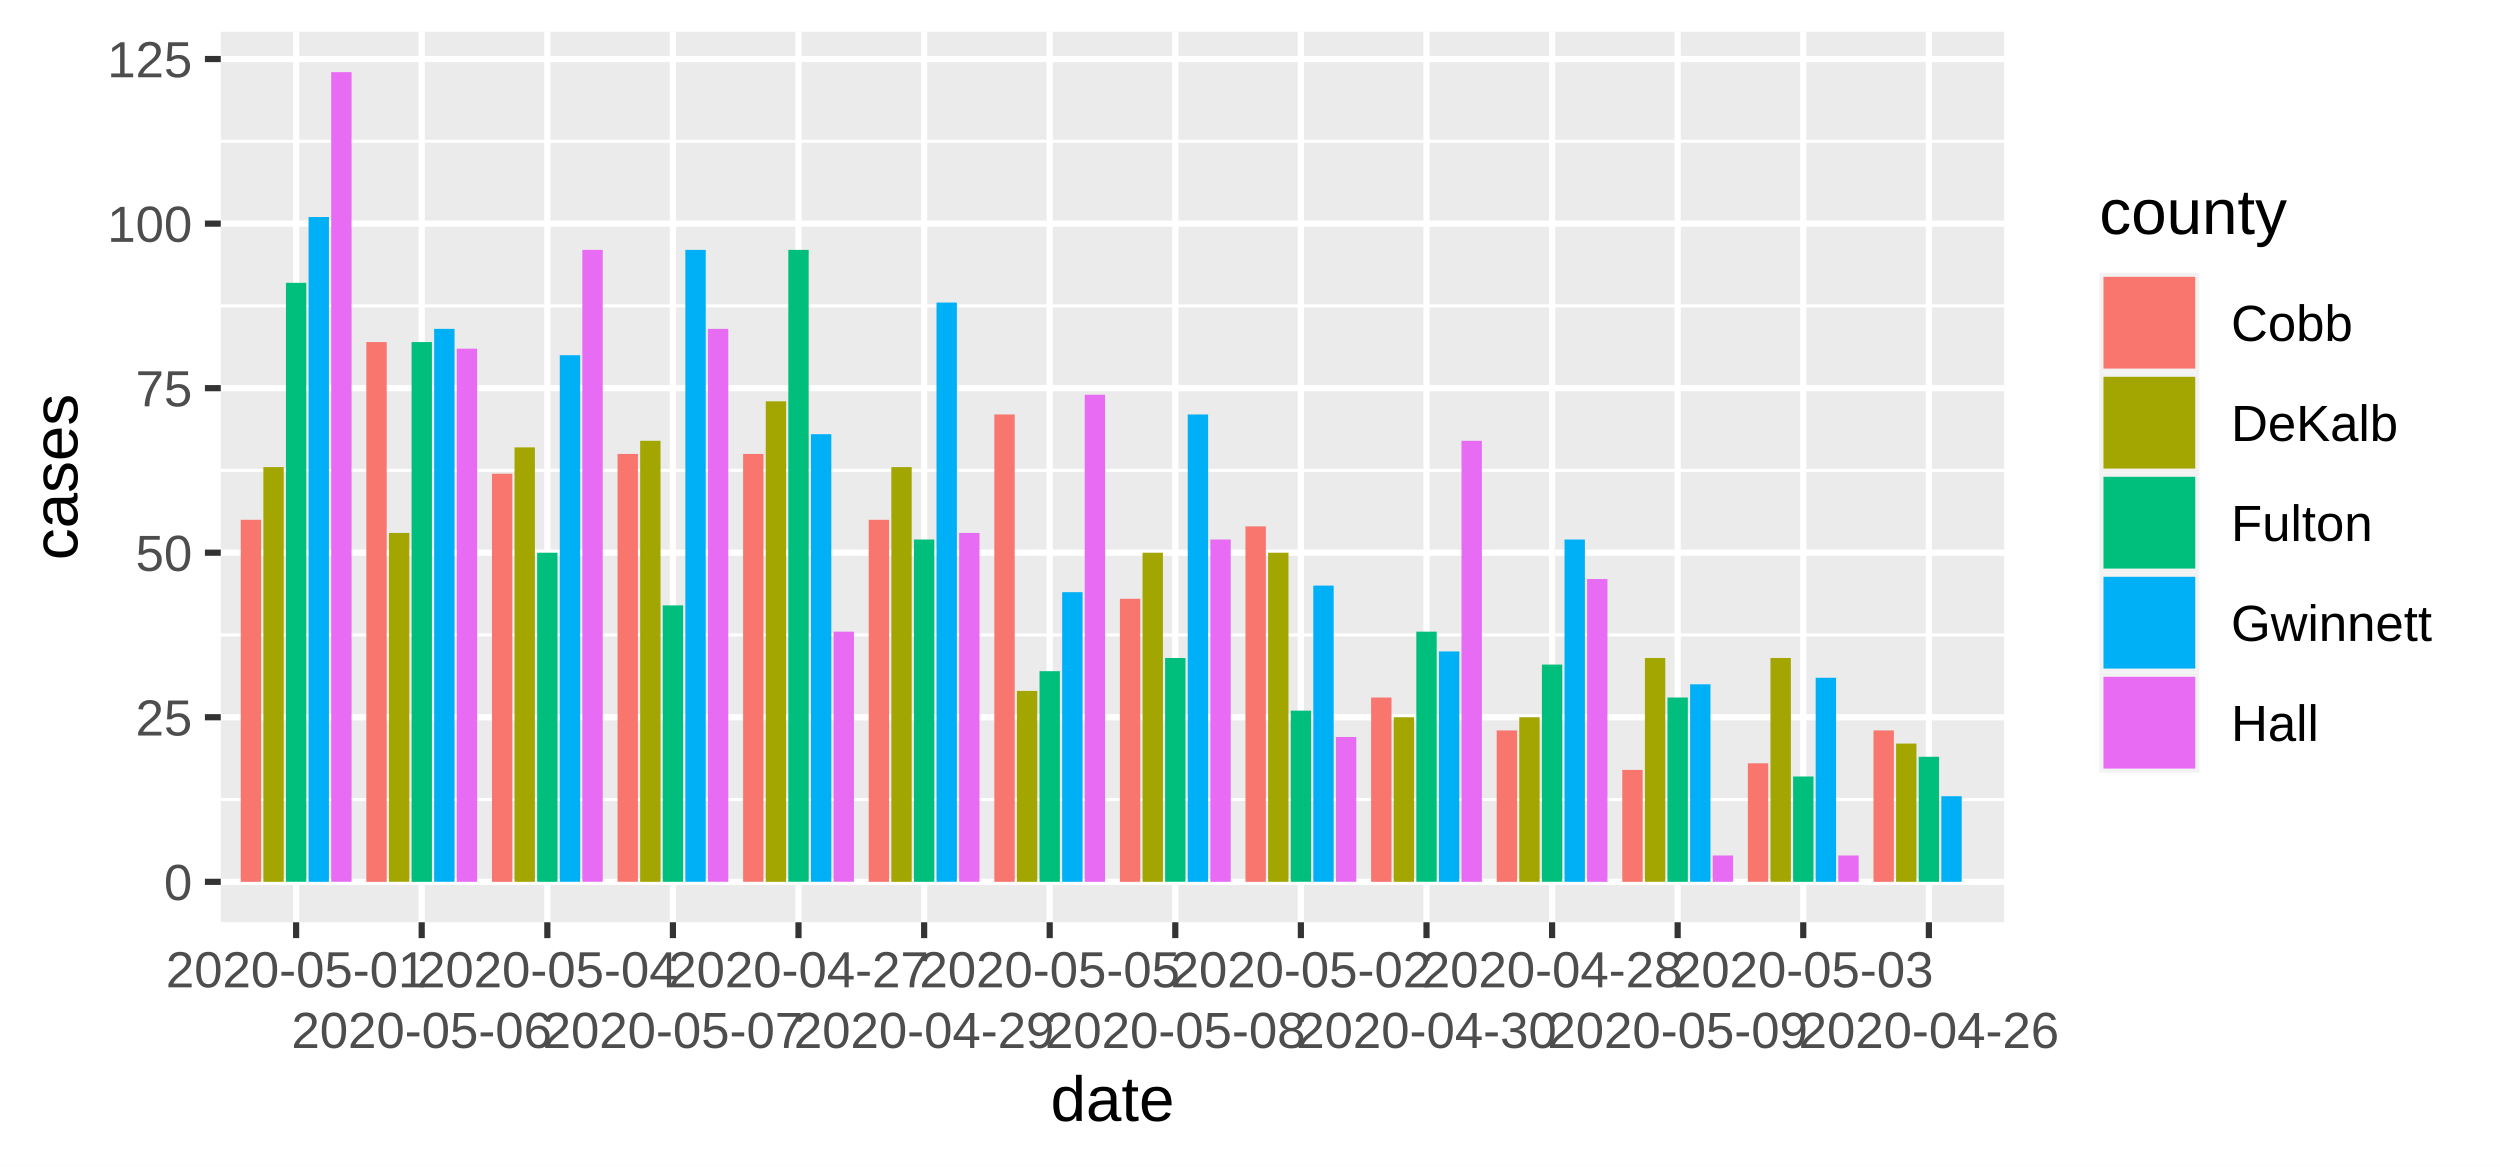
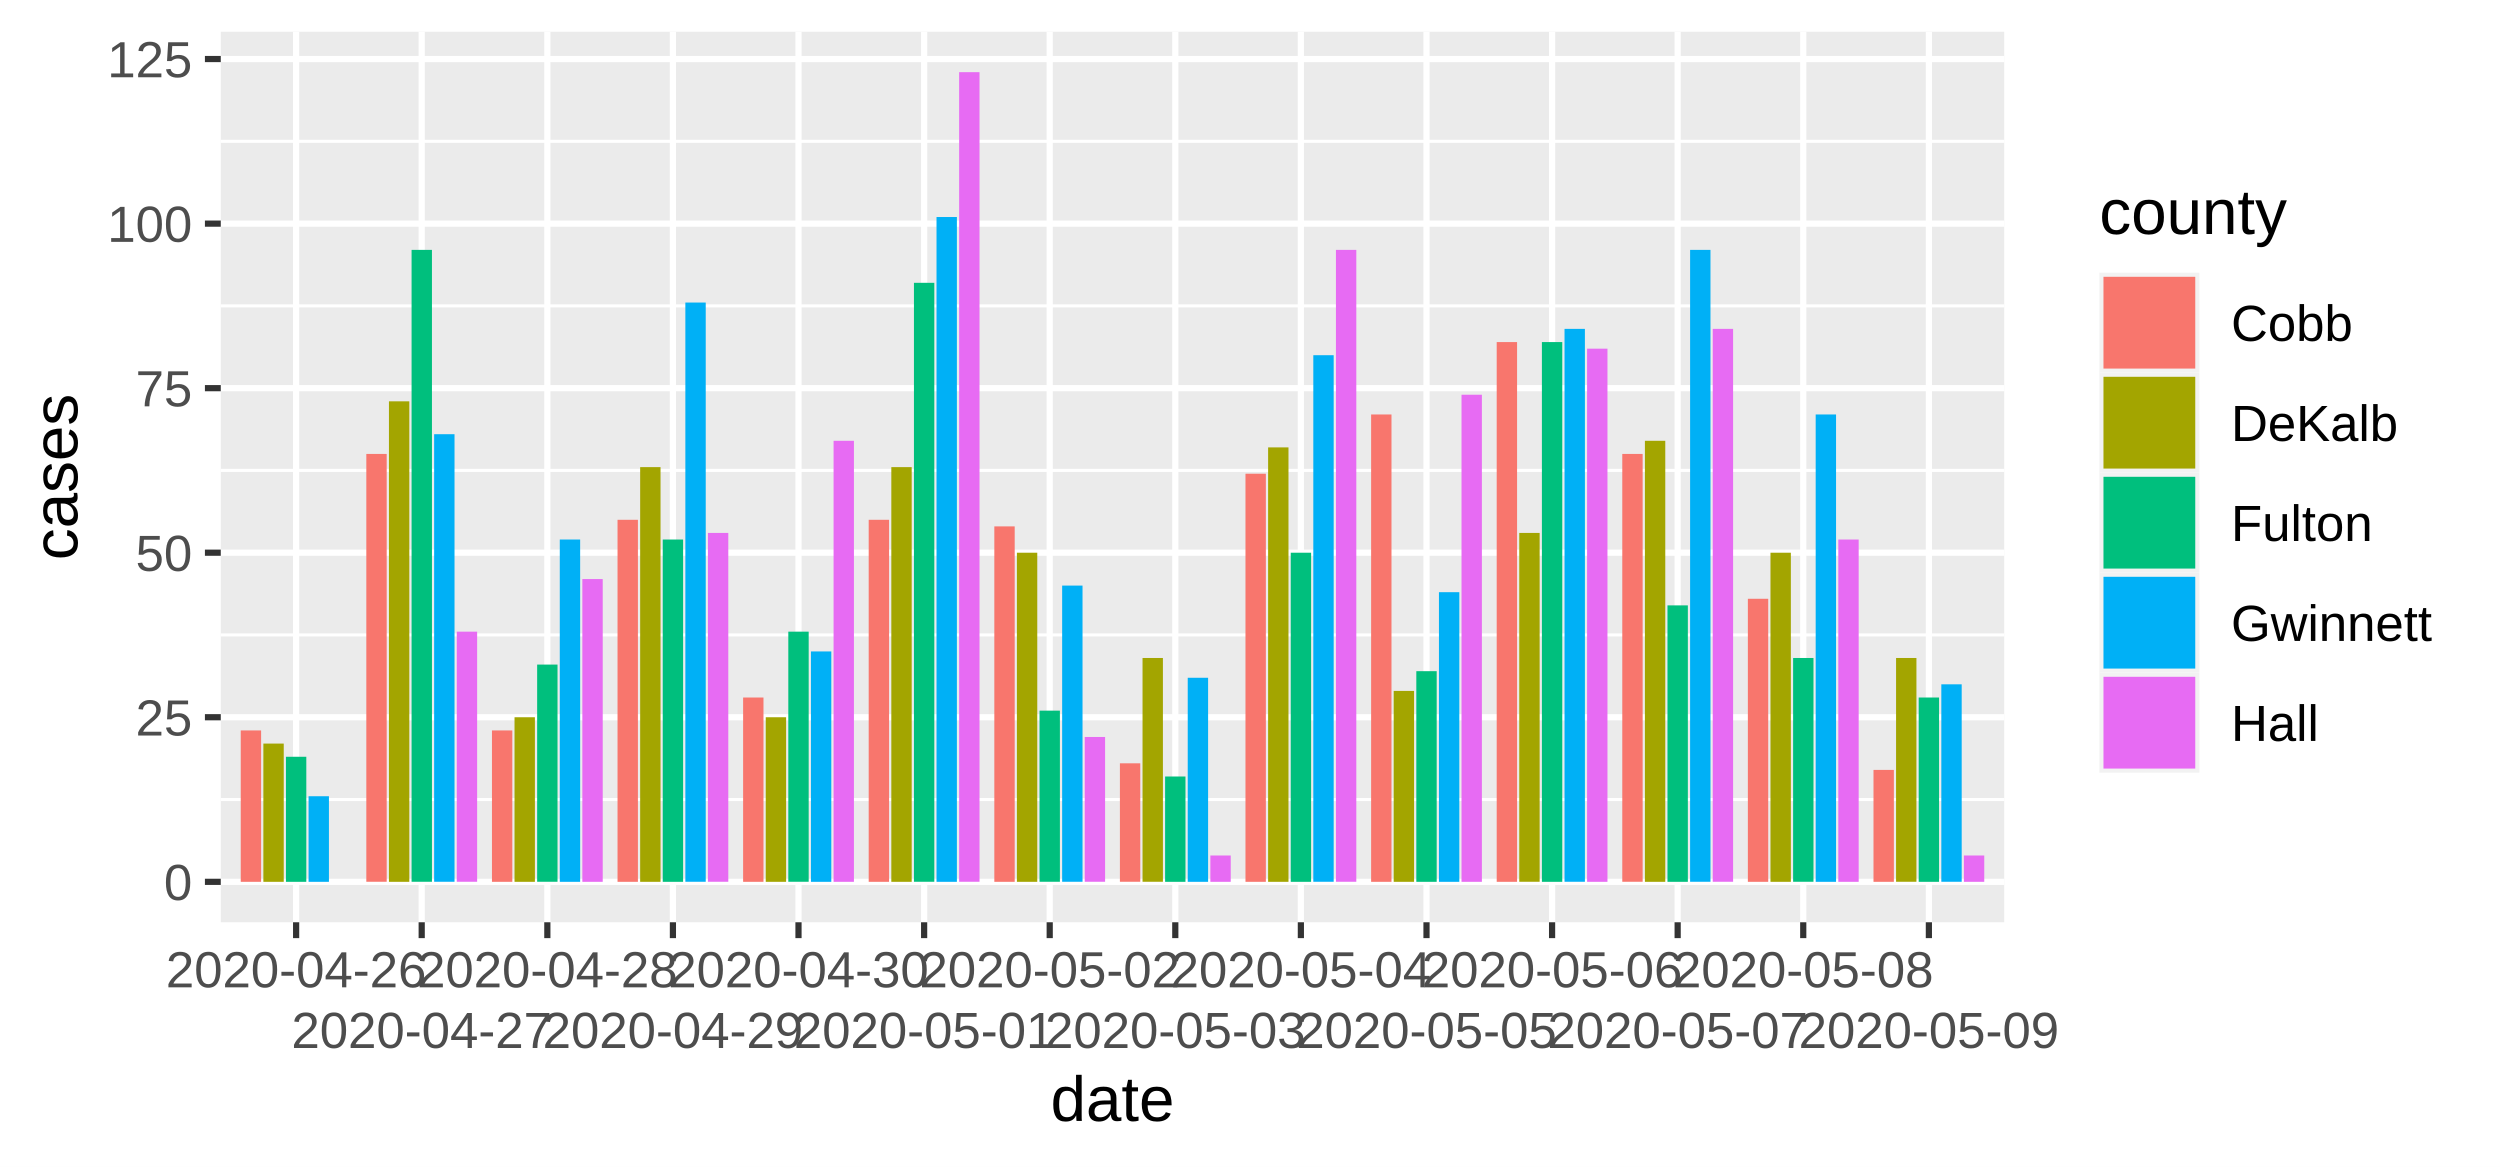
<svg xmlns="http://www.w3.org/2000/svg" class="svglite" width="432.00pt" height="201.60pt" viewBox="0 0 432.00 201.60">
  <defs>
    <style type="text/css">
    .svglite line, .svglite polyline, .svglite polygon, .svglite path, .svglite rect, .svglite circle {
      fill: none;
      stroke: #000000;
      stroke-linecap: round;
      stroke-linejoin: round;
      stroke-miterlimit: 10.00;
    }
    .svglite text {
      white-space: pre;
    }
  </style>
  </defs>
  <rect width="100%" height="100%" style="stroke: none; fill: #FFFFFF;" />
  <defs>
    <clipPath id="cpMC4wMHw0MzIuMDB8MC4wMHwyMDEuNjA=">
      <rect x="0.00" y="0.00" width="432.00" height="201.60" />
    </clipPath>
  </defs>
  <g clip-path="url(#cpMC4wMHw0MzIuMDB8MC4wMHwyMDEuNjA=)">
    <rect x="0.00" y="0.00" width="432.00" height="201.60" style="stroke-width: 1.07; stroke: #FFFFFF; fill: #FFFFFF;" />
  </g>
  <defs>
    <clipPath id="cpMzguMTV8MzQ2LjMzfDUuNDh8MTU5LjM3">
      <rect x="38.15" y="5.48" width="308.18" height="153.89" />
    </clipPath>
  </defs>
  <g clip-path="url(#cpMzguMTV8MzQ2LjMzfDUuNDh8MTU5LjM3)">
    <rect x="38.15" y="5.48" width="308.18" height="153.89" style="stroke-width: 1.07; stroke: none; fill: #EBEBEB;" />
    <polyline points="38.15,138.16 346.33,138.16 " style="stroke-width: 0.53; stroke: #FFFFFF; stroke-linecap: butt;" />
    <polyline points="38.15,109.72 346.33,109.72 " style="stroke-width: 0.53; stroke: #FFFFFF; stroke-linecap: butt;" />
    <polyline points="38.15,81.29 346.33,81.29 " style="stroke-width: 0.53; stroke: #FFFFFF; stroke-linecap: butt;" />
    <polyline points="38.15,52.85 346.33,52.85 " style="stroke-width: 0.53; stroke: #FFFFFF; stroke-linecap: butt;" />
    <polyline points="38.15,24.42 346.33,24.42 " style="stroke-width: 0.53; stroke: #FFFFFF; stroke-linecap: butt;" />
    <polyline points="38.15,152.38 346.33,152.38 " style="stroke-width: 1.07; stroke: #FFFFFF; stroke-linecap: butt;" />
    <polyline points="38.15,123.94 346.33,123.94 " style="stroke-width: 1.07; stroke: #FFFFFF; stroke-linecap: butt;" />
    <polyline points="38.15,95.51 346.33,95.51 " style="stroke-width: 1.07; stroke: #FFFFFF; stroke-linecap: butt;" />
    <polyline points="38.15,67.07 346.33,67.07 " style="stroke-width: 1.07; stroke: #FFFFFF; stroke-linecap: butt;" />
    <polyline points="38.15,38.64 346.33,38.64 " style="stroke-width: 1.07; stroke: #FFFFFF; stroke-linecap: butt;" />
    <polyline points="38.15,10.20 346.33,10.20 " style="stroke-width: 1.07; stroke: #FFFFFF; stroke-linecap: butt;" />
    <polyline points="51.17,159.37 51.17,5.48 " style="stroke-width: 1.07; stroke: #FFFFFF; stroke-linecap: butt;" />
    <polyline points="72.87,159.37 72.87,5.48 " style="stroke-width: 1.07; stroke: #FFFFFF; stroke-linecap: butt;" />
    <polyline points="94.58,159.37 94.58,5.48 " style="stroke-width: 1.07; stroke: #FFFFFF; stroke-linecap: butt;" />
    <polyline points="116.28,159.37 116.28,5.48 " style="stroke-width: 1.07; stroke: #FFFFFF; stroke-linecap: butt;" />
    <polyline points="137.98,159.37 137.98,5.48 " style="stroke-width: 1.07; stroke: #FFFFFF; stroke-linecap: butt;" />
    <polyline points="159.69,159.37 159.69,5.48 " style="stroke-width: 1.07; stroke: #FFFFFF; stroke-linecap: butt;" />
    <polyline points="181.39,159.37 181.39,5.48 " style="stroke-width: 1.07; stroke: #FFFFFF; stroke-linecap: butt;" />
    <polyline points="203.09,159.37 203.09,5.48 " style="stroke-width: 1.07; stroke: #FFFFFF; stroke-linecap: butt;" />
    <polyline points="224.79,159.37 224.79,5.48 " style="stroke-width: 1.07; stroke: #FFFFFF; stroke-linecap: butt;" />
    <polyline points="246.50,159.37 246.50,5.48 " style="stroke-width: 1.07; stroke: #FFFFFF; stroke-linecap: butt;" />
    <polyline points="268.20,159.37 268.20,5.48 " style="stroke-width: 1.07; stroke: #FFFFFF; stroke-linecap: butt;" />
    <polyline points="289.90,159.37 289.90,5.48 " style="stroke-width: 1.07; stroke: #FFFFFF; stroke-linecap: butt;" />
    <polyline points="311.60,159.37 311.60,5.48 " style="stroke-width: 1.07; stroke: #FFFFFF; stroke-linecap: butt;" />
    <polyline points="333.31,159.37 333.31,5.48 " style="stroke-width: 1.07; stroke: #FFFFFF; stroke-linecap: butt;" />
-     <rect x="41.60" y="89.82" width="3.52" height="62.56" style="stroke-width: 1.07; stroke: none; stroke-linecap: square; stroke-linejoin: miter; fill: #F8766D;" />
-     <rect x="45.51" y="80.72" width="3.52" height="71.66" style="stroke-width: 1.07; stroke: none; stroke-linecap: square; stroke-linejoin: miter; fill: #A3A500;" />
-     <rect x="49.41" y="48.87" width="3.52" height="103.50" style="stroke-width: 1.07; stroke: none; stroke-linecap: square; stroke-linejoin: miter; fill: #00BF7D;" />
-     <rect x="53.32" y="37.50" width="3.52" height="114.88" style="stroke-width: 1.07; stroke: none; stroke-linecap: square; stroke-linejoin: miter; fill: #00B0F6;" />
-     <rect x="57.23" y="12.47" width="3.52" height="139.90" style="stroke-width: 1.07; stroke: none; stroke-linecap: square; stroke-linejoin: miter; fill: #E76BF3;" />
-     <rect x="63.30" y="59.11" width="3.52" height="93.27" style="stroke-width: 1.07; stroke: none; stroke-linecap: square; stroke-linejoin: miter; fill: #F8766D;" />
-     <rect x="67.21" y="92.09" width="3.52" height="60.28" style="stroke-width: 1.07; stroke: none; stroke-linecap: square; stroke-linejoin: miter; fill: #A3A500;" />
-     <rect x="71.12" y="59.11" width="3.52" height="93.27" style="stroke-width: 1.07; stroke: none; stroke-linecap: square; stroke-linejoin: miter; fill: #00BF7D;" />
-     <rect x="75.02" y="56.83" width="3.52" height="95.54" style="stroke-width: 1.07; stroke: none; stroke-linecap: square; stroke-linejoin: miter; fill: #00B0F6;" />
-     <rect x="78.93" y="60.25" width="3.52" height="92.13" style="stroke-width: 1.07; stroke: none; stroke-linecap: square; stroke-linejoin: miter; fill: #E76BF3;" />
-     <rect x="85.01" y="81.86" width="3.52" height="70.52" style="stroke-width: 1.07; stroke: none; stroke-linecap: square; stroke-linejoin: miter; fill: #F8766D;" />
-     <rect x="88.91" y="77.31" width="3.52" height="75.07" style="stroke-width: 1.07; stroke: none; stroke-linecap: square; stroke-linejoin: miter; fill: #A3A500;" />
-     <rect x="92.82" y="95.51" width="3.52" height="56.87" style="stroke-width: 1.07; stroke: none; stroke-linecap: square; stroke-linejoin: miter; fill: #00BF7D;" />
-     <rect x="96.73" y="61.38" width="3.52" height="90.99" style="stroke-width: 1.07; stroke: none; stroke-linecap: square; stroke-linejoin: miter; fill: #00B0F6;" />
-     <rect x="100.63" y="43.18" width="3.52" height="109.19" style="stroke-width: 1.07; stroke: none; stroke-linecap: square; stroke-linejoin: miter; fill: #E76BF3;" />
-     <rect x="106.71" y="78.44" width="3.52" height="73.93" style="stroke-width: 1.07; stroke: none; stroke-linecap: square; stroke-linejoin: miter; fill: #F8766D;" />
-     <rect x="110.62" y="76.17" width="3.52" height="76.21" style="stroke-width: 1.07; stroke: none; stroke-linecap: square; stroke-linejoin: miter; fill: #A3A500;" />
-     <rect x="114.52" y="104.61" width="3.52" height="47.77" style="stroke-width: 1.07; stroke: none; stroke-linecap: square; stroke-linejoin: miter; fill: #00BF7D;" />
-     <rect x="118.43" y="43.18" width="3.52" height="109.19" style="stroke-width: 1.07; stroke: none; stroke-linecap: square; stroke-linejoin: miter; fill: #00B0F6;" />
-     <rect x="122.33" y="56.83" width="3.52" height="95.54" style="stroke-width: 1.07; stroke: none; stroke-linecap: square; stroke-linejoin: miter; fill: #E76BF3;" />
-     <rect x="128.41" y="78.44" width="3.52" height="73.93" style="stroke-width: 1.07; stroke: none; stroke-linecap: square; stroke-linejoin: miter; fill: #F8766D;" />
-     <rect x="132.32" y="69.35" width="3.52" height="83.03" style="stroke-width: 1.07; stroke: none; stroke-linecap: square; stroke-linejoin: miter; fill: #A3A500;" />
-     <rect x="136.22" y="43.18" width="3.52" height="109.19" style="stroke-width: 1.07; stroke: none; stroke-linecap: square; stroke-linejoin: miter; fill: #00BF7D;" />
-     <rect x="140.13" y="75.03" width="3.52" height="77.34" style="stroke-width: 1.07; stroke: none; stroke-linecap: square; stroke-linejoin: miter; fill: #00B0F6;" />
-     <rect x="144.04" y="109.15" width="3.52" height="43.22" style="stroke-width: 1.07; stroke: none; stroke-linecap: square; stroke-linejoin: miter; fill: #E76BF3;" />
+     <rect x="41.60" y="126.22" width="3.52" height="26.16" style="stroke-width: 1.07; stroke: none; stroke-linecap: square; stroke-linejoin: miter; fill: #F8766D;" />
+     <rect x="45.51" y="128.49" width="3.52" height="23.89" style="stroke-width: 1.07; stroke: none; stroke-linecap: square; stroke-linejoin: miter; fill: #A3A500;" />
+     <rect x="49.41" y="130.77" width="3.52" height="21.61" style="stroke-width: 1.07; stroke: none; stroke-linecap: square; stroke-linejoin: miter; fill: #00BF7D;" />
+     <rect x="53.32" y="137.59" width="3.52" height="14.79" style="stroke-width: 1.07; stroke: none; stroke-linecap: square; stroke-linejoin: miter; fill: #00B0F6;" />
+     <rect x="57.23" y="152.38" width="3.52" height="0.00" style="stroke-width: 1.07; stroke: none; stroke-linecap: square; stroke-linejoin: miter; fill: #E76BF3;" />
+     <rect x="63.30" y="78.44" width="3.52" height="73.93" style="stroke-width: 1.07; stroke: none; stroke-linecap: square; stroke-linejoin: miter; fill: #F8766D;" />
+     <rect x="67.21" y="69.35" width="3.52" height="83.03" style="stroke-width: 1.07; stroke: none; stroke-linecap: square; stroke-linejoin: miter; fill: #A3A500;" />
+     <rect x="71.12" y="43.18" width="3.52" height="109.19" style="stroke-width: 1.07; stroke: none; stroke-linecap: square; stroke-linejoin: miter; fill: #00BF7D;" />
+     <rect x="75.02" y="75.03" width="3.52" height="77.34" style="stroke-width: 1.07; stroke: none; stroke-linecap: square; stroke-linejoin: miter; fill: #00B0F6;" />
+     <rect x="78.93" y="109.15" width="3.52" height="43.22" style="stroke-width: 1.07; stroke: none; stroke-linecap: square; stroke-linejoin: miter; fill: #E76BF3;" />
+     <rect x="85.01" y="126.22" width="3.52" height="26.16" style="stroke-width: 1.07; stroke: none; stroke-linecap: square; stroke-linejoin: miter; fill: #F8766D;" />
+     <rect x="88.91" y="123.94" width="3.52" height="28.44" style="stroke-width: 1.07; stroke: none; stroke-linecap: square; stroke-linejoin: miter; fill: #A3A500;" />
+     <rect x="92.82" y="114.84" width="3.52" height="37.53" style="stroke-width: 1.07; stroke: none; stroke-linecap: square; stroke-linejoin: miter; fill: #00BF7D;" />
+     <rect x="96.73" y="93.23" width="3.52" height="59.15" style="stroke-width: 1.07; stroke: none; stroke-linecap: square; stroke-linejoin: miter; fill: #00B0F6;" />
+     <rect x="100.63" y="100.06" width="3.52" height="52.32" style="stroke-width: 1.07; stroke: none; stroke-linecap: square; stroke-linejoin: miter; fill: #E76BF3;" />
+     <rect x="106.71" y="89.82" width="3.52" height="62.56" style="stroke-width: 1.07; stroke: none; stroke-linecap: square; stroke-linejoin: miter; fill: #F8766D;" />
+     <rect x="110.62" y="80.72" width="3.52" height="71.66" style="stroke-width: 1.07; stroke: none; stroke-linecap: square; stroke-linejoin: miter; fill: #A3A500;" />
+     <rect x="114.52" y="93.23" width="3.52" height="59.15" style="stroke-width: 1.07; stroke: none; stroke-linecap: square; stroke-linejoin: miter; fill: #00BF7D;" />
+     <rect x="118.43" y="52.28" width="3.52" height="100.09" style="stroke-width: 1.07; stroke: none; stroke-linecap: square; stroke-linejoin: miter; fill: #00B0F6;" />
+     <rect x="122.33" y="92.09" width="3.52" height="60.28" style="stroke-width: 1.07; stroke: none; stroke-linecap: square; stroke-linejoin: miter; fill: #E76BF3;" />
+     <rect x="128.41" y="120.53" width="3.52" height="31.85" style="stroke-width: 1.07; stroke: none; stroke-linecap: square; stroke-linejoin: miter; fill: #F8766D;" />
+     <rect x="132.32" y="123.94" width="3.52" height="28.44" style="stroke-width: 1.07; stroke: none; stroke-linecap: square; stroke-linejoin: miter; fill: #A3A500;" />
+     <rect x="136.22" y="109.15" width="3.52" height="43.22" style="stroke-width: 1.07; stroke: none; stroke-linecap: square; stroke-linejoin: miter; fill: #00BF7D;" />
+     <rect x="140.13" y="112.57" width="3.52" height="39.81" style="stroke-width: 1.07; stroke: none; stroke-linecap: square; stroke-linejoin: miter; fill: #00B0F6;" />
+     <rect x="144.04" y="76.17" width="3.52" height="76.21" style="stroke-width: 1.07; stroke: none; stroke-linecap: square; stroke-linejoin: miter; fill: #E76BF3;" />
    <rect x="150.11" y="89.82" width="3.52" height="62.56" style="stroke-width: 1.07; stroke: none; stroke-linecap: square; stroke-linejoin: miter; fill: #F8766D;" />
    <rect x="154.02" y="80.72" width="3.52" height="71.66" style="stroke-width: 1.07; stroke: none; stroke-linecap: square; stroke-linejoin: miter; fill: #A3A500;" />
-     <rect x="157.93" y="93.23" width="3.52" height="59.15" style="stroke-width: 1.07; stroke: none; stroke-linecap: square; stroke-linejoin: miter; fill: #00BF7D;" />
-     <rect x="161.83" y="52.28" width="3.52" height="100.09" style="stroke-width: 1.07; stroke: none; stroke-linecap: square; stroke-linejoin: miter; fill: #00B0F6;" />
-     <rect x="165.74" y="92.09" width="3.52" height="60.28" style="stroke-width: 1.07; stroke: none; stroke-linecap: square; stroke-linejoin: miter; fill: #E76BF3;" />
-     <rect x="171.82" y="71.62" width="3.52" height="80.76" style="stroke-width: 1.07; stroke: none; stroke-linecap: square; stroke-linejoin: miter; fill: #F8766D;" />
-     <rect x="175.72" y="119.39" width="3.52" height="32.99" style="stroke-width: 1.07; stroke: none; stroke-linecap: square; stroke-linejoin: miter; fill: #A3A500;" />
-     <rect x="179.63" y="115.98" width="3.52" height="36.40" style="stroke-width: 1.07; stroke: none; stroke-linecap: square; stroke-linejoin: miter; fill: #00BF7D;" />
-     <rect x="183.54" y="102.33" width="3.52" height="50.05" style="stroke-width: 1.07; stroke: none; stroke-linecap: square; stroke-linejoin: miter; fill: #00B0F6;" />
-     <rect x="187.44" y="68.21" width="3.52" height="84.17" style="stroke-width: 1.07; stroke: none; stroke-linecap: square; stroke-linejoin: miter; fill: #E76BF3;" />
-     <rect x="193.52" y="103.47" width="3.52" height="48.91" style="stroke-width: 1.07; stroke: none; stroke-linecap: square; stroke-linejoin: miter; fill: #F8766D;" />
-     <rect x="197.43" y="95.51" width="3.52" height="56.87" style="stroke-width: 1.07; stroke: none; stroke-linecap: square; stroke-linejoin: miter; fill: #A3A500;" />
-     <rect x="201.33" y="113.70" width="3.52" height="38.67" style="stroke-width: 1.07; stroke: none; stroke-linecap: square; stroke-linejoin: miter; fill: #00BF7D;" />
-     <rect x="205.24" y="71.62" width="3.52" height="80.76" style="stroke-width: 1.07; stroke: none; stroke-linecap: square; stroke-linejoin: miter; fill: #00B0F6;" />
-     <rect x="209.15" y="93.23" width="3.52" height="59.15" style="stroke-width: 1.07; stroke: none; stroke-linecap: square; stroke-linejoin: miter; fill: #E76BF3;" />
-     <rect x="215.22" y="90.96" width="3.52" height="61.42" style="stroke-width: 1.07; stroke: none; stroke-linecap: square; stroke-linejoin: miter; fill: #F8766D;" />
-     <rect x="219.13" y="95.51" width="3.52" height="56.87" style="stroke-width: 1.07; stroke: none; stroke-linecap: square; stroke-linejoin: miter; fill: #A3A500;" />
-     <rect x="223.04" y="122.80" width="3.52" height="29.57" style="stroke-width: 1.07; stroke: none; stroke-linecap: square; stroke-linejoin: miter; fill: #00BF7D;" />
-     <rect x="226.94" y="101.19" width="3.52" height="51.18" style="stroke-width: 1.07; stroke: none; stroke-linecap: square; stroke-linejoin: miter; fill: #00B0F6;" />
-     <rect x="230.85" y="127.35" width="3.52" height="25.02" style="stroke-width: 1.07; stroke: none; stroke-linecap: square; stroke-linejoin: miter; fill: #E76BF3;" />
-     <rect x="236.93" y="120.53" width="3.52" height="31.85" style="stroke-width: 1.07; stroke: none; stroke-linecap: square; stroke-linejoin: miter; fill: #F8766D;" />
-     <rect x="240.83" y="123.94" width="3.52" height="28.44" style="stroke-width: 1.07; stroke: none; stroke-linecap: square; stroke-linejoin: miter; fill: #A3A500;" />
-     <rect x="244.74" y="109.15" width="3.52" height="43.22" style="stroke-width: 1.07; stroke: none; stroke-linecap: square; stroke-linejoin: miter; fill: #00BF7D;" />
-     <rect x="248.65" y="112.57" width="3.52" height="39.81" style="stroke-width: 1.07; stroke: none; stroke-linecap: square; stroke-linejoin: miter; fill: #00B0F6;" />
-     <rect x="252.55" y="76.17" width="3.52" height="76.21" style="stroke-width: 1.07; stroke: none; stroke-linecap: square; stroke-linejoin: miter; fill: #E76BF3;" />
-     <rect x="258.63" y="126.22" width="3.52" height="26.16" style="stroke-width: 1.07; stroke: none; stroke-linecap: square; stroke-linejoin: miter; fill: #F8766D;" />
-     <rect x="262.53" y="123.94" width="3.52" height="28.44" style="stroke-width: 1.07; stroke: none; stroke-linecap: square; stroke-linejoin: miter; fill: #A3A500;" />
-     <rect x="266.44" y="114.84" width="3.52" height="37.53" style="stroke-width: 1.07; stroke: none; stroke-linecap: square; stroke-linejoin: miter; fill: #00BF7D;" />
-     <rect x="270.35" y="93.23" width="3.52" height="59.15" style="stroke-width: 1.07; stroke: none; stroke-linecap: square; stroke-linejoin: miter; fill: #00B0F6;" />
-     <rect x="274.25" y="100.06" width="3.52" height="52.32" style="stroke-width: 1.07; stroke: none; stroke-linecap: square; stroke-linejoin: miter; fill: #E76BF3;" />
-     <rect x="280.33" y="133.04" width="3.52" height="19.34" style="stroke-width: 1.07; stroke: none; stroke-linecap: square; stroke-linejoin: miter; fill: #F8766D;" />
-     <rect x="284.24" y="113.70" width="3.52" height="38.67" style="stroke-width: 1.07; stroke: none; stroke-linecap: square; stroke-linejoin: miter; fill: #A3A500;" />
-     <rect x="288.14" y="120.53" width="3.52" height="31.85" style="stroke-width: 1.07; stroke: none; stroke-linecap: square; stroke-linejoin: miter; fill: #00BF7D;" />
-     <rect x="292.05" y="118.25" width="3.52" height="34.12" style="stroke-width: 1.07; stroke: none; stroke-linecap: square; stroke-linejoin: miter; fill: #00B0F6;" />
-     <rect x="295.96" y="147.83" width="3.52" height="4.55" style="stroke-width: 1.07; stroke: none; stroke-linecap: square; stroke-linejoin: miter; fill: #E76BF3;" />
-     <rect x="302.03" y="131.90" width="3.52" height="20.47" style="stroke-width: 1.07; stroke: none; stroke-linecap: square; stroke-linejoin: miter; fill: #F8766D;" />
-     <rect x="305.94" y="113.70" width="3.52" height="38.67" style="stroke-width: 1.07; stroke: none; stroke-linecap: square; stroke-linejoin: miter; fill: #A3A500;" />
-     <rect x="309.85" y="134.18" width="3.52" height="18.20" style="stroke-width: 1.07; stroke: none; stroke-linecap: square; stroke-linejoin: miter; fill: #00BF7D;" />
-     <rect x="313.75" y="117.12" width="3.52" height="35.26" style="stroke-width: 1.07; stroke: none; stroke-linecap: square; stroke-linejoin: miter; fill: #00B0F6;" />
-     <rect x="317.66" y="147.83" width="3.52" height="4.55" style="stroke-width: 1.07; stroke: none; stroke-linecap: square; stroke-linejoin: miter; fill: #E76BF3;" />
-     <rect x="323.74" y="126.22" width="3.52" height="26.16" style="stroke-width: 1.07; stroke: none; stroke-linecap: square; stroke-linejoin: miter; fill: #F8766D;" />
-     <rect x="327.64" y="128.49" width="3.52" height="23.89" style="stroke-width: 1.07; stroke: none; stroke-linecap: square; stroke-linejoin: miter; fill: #A3A500;" />
-     <rect x="331.55" y="130.77" width="3.52" height="21.61" style="stroke-width: 1.07; stroke: none; stroke-linecap: square; stroke-linejoin: miter; fill: #00BF7D;" />
-     <rect x="335.46" y="137.59" width="3.52" height="14.79" style="stroke-width: 1.07; stroke: none; stroke-linecap: square; stroke-linejoin: miter; fill: #00B0F6;" />
-     <rect x="339.36" y="152.38" width="3.52" height="0.00" style="stroke-width: 1.07; stroke: none; stroke-linecap: square; stroke-linejoin: miter; fill: #E76BF3;" />
+     <rect x="157.93" y="48.87" width="3.52" height="103.50" style="stroke-width: 1.07; stroke: none; stroke-linecap: square; stroke-linejoin: miter; fill: #00BF7D;" />
+     <rect x="161.83" y="37.50" width="3.52" height="114.88" style="stroke-width: 1.07; stroke: none; stroke-linecap: square; stroke-linejoin: miter; fill: #00B0F6;" />
+     <rect x="165.74" y="12.47" width="3.52" height="139.90" style="stroke-width: 1.07; stroke: none; stroke-linecap: square; stroke-linejoin: miter; fill: #E76BF3;" />
+     <rect x="171.82" y="90.96" width="3.52" height="61.42" style="stroke-width: 1.07; stroke: none; stroke-linecap: square; stroke-linejoin: miter; fill: #F8766D;" />
+     <rect x="175.72" y="95.51" width="3.52" height="56.87" style="stroke-width: 1.07; stroke: none; stroke-linecap: square; stroke-linejoin: miter; fill: #A3A500;" />
+     <rect x="179.63" y="122.80" width="3.52" height="29.57" style="stroke-width: 1.07; stroke: none; stroke-linecap: square; stroke-linejoin: miter; fill: #00BF7D;" />
+     <rect x="183.54" y="101.19" width="3.52" height="51.18" style="stroke-width: 1.07; stroke: none; stroke-linecap: square; stroke-linejoin: miter; fill: #00B0F6;" />
+     <rect x="187.44" y="127.35" width="3.52" height="25.02" style="stroke-width: 1.07; stroke: none; stroke-linecap: square; stroke-linejoin: miter; fill: #E76BF3;" />
+     <rect x="193.52" y="131.90" width="3.52" height="20.47" style="stroke-width: 1.07; stroke: none; stroke-linecap: square; stroke-linejoin: miter; fill: #F8766D;" />
+     <rect x="197.43" y="113.70" width="3.52" height="38.67" style="stroke-width: 1.07; stroke: none; stroke-linecap: square; stroke-linejoin: miter; fill: #A3A500;" />
+     <rect x="201.33" y="134.18" width="3.52" height="18.20" style="stroke-width: 1.07; stroke: none; stroke-linecap: square; stroke-linejoin: miter; fill: #00BF7D;" />
+     <rect x="205.24" y="117.12" width="3.52" height="35.26" style="stroke-width: 1.07; stroke: none; stroke-linecap: square; stroke-linejoin: miter; fill: #00B0F6;" />
+     <rect x="209.15" y="147.83" width="3.52" height="4.55" style="stroke-width: 1.07; stroke: none; stroke-linecap: square; stroke-linejoin: miter; fill: #E76BF3;" />
+     <rect x="215.22" y="81.86" width="3.52" height="70.52" style="stroke-width: 1.07; stroke: none; stroke-linecap: square; stroke-linejoin: miter; fill: #F8766D;" />
+     <rect x="219.13" y="77.31" width="3.52" height="75.07" style="stroke-width: 1.07; stroke: none; stroke-linecap: square; stroke-linejoin: miter; fill: #A3A500;" />
+     <rect x="223.04" y="95.51" width="3.52" height="56.87" style="stroke-width: 1.07; stroke: none; stroke-linecap: square; stroke-linejoin: miter; fill: #00BF7D;" />
+     <rect x="226.94" y="61.38" width="3.52" height="90.99" style="stroke-width: 1.07; stroke: none; stroke-linecap: square; stroke-linejoin: miter; fill: #00B0F6;" />
+     <rect x="230.85" y="43.18" width="3.52" height="109.19" style="stroke-width: 1.07; stroke: none; stroke-linecap: square; stroke-linejoin: miter; fill: #E76BF3;" />
+     <rect x="236.93" y="71.62" width="3.52" height="80.76" style="stroke-width: 1.07; stroke: none; stroke-linecap: square; stroke-linejoin: miter; fill: #F8766D;" />
+     <rect x="240.83" y="119.39" width="3.52" height="32.99" style="stroke-width: 1.07; stroke: none; stroke-linecap: square; stroke-linejoin: miter; fill: #A3A500;" />
+     <rect x="244.74" y="115.98" width="3.52" height="36.40" style="stroke-width: 1.07; stroke: none; stroke-linecap: square; stroke-linejoin: miter; fill: #00BF7D;" />
+     <rect x="248.65" y="102.33" width="3.52" height="50.05" style="stroke-width: 1.07; stroke: none; stroke-linecap: square; stroke-linejoin: miter; fill: #00B0F6;" />
+     <rect x="252.55" y="68.21" width="3.52" height="84.17" style="stroke-width: 1.07; stroke: none; stroke-linecap: square; stroke-linejoin: miter; fill: #E76BF3;" />
+     <rect x="258.63" y="59.11" width="3.52" height="93.27" style="stroke-width: 1.07; stroke: none; stroke-linecap: square; stroke-linejoin: miter; fill: #F8766D;" />
+     <rect x="262.53" y="92.09" width="3.52" height="60.28" style="stroke-width: 1.07; stroke: none; stroke-linecap: square; stroke-linejoin: miter; fill: #A3A500;" />
+     <rect x="266.44" y="59.11" width="3.52" height="93.27" style="stroke-width: 1.07; stroke: none; stroke-linecap: square; stroke-linejoin: miter; fill: #00BF7D;" />
+     <rect x="270.35" y="56.83" width="3.52" height="95.54" style="stroke-width: 1.07; stroke: none; stroke-linecap: square; stroke-linejoin: miter; fill: #00B0F6;" />
+     <rect x="274.25" y="60.25" width="3.52" height="92.13" style="stroke-width: 1.07; stroke: none; stroke-linecap: square; stroke-linejoin: miter; fill: #E76BF3;" />
+     <rect x="280.33" y="78.44" width="3.52" height="73.93" style="stroke-width: 1.07; stroke: none; stroke-linecap: square; stroke-linejoin: miter; fill: #F8766D;" />
+     <rect x="284.24" y="76.17" width="3.52" height="76.21" style="stroke-width: 1.07; stroke: none; stroke-linecap: square; stroke-linejoin: miter; fill: #A3A500;" />
+     <rect x="288.14" y="104.61" width="3.52" height="47.77" style="stroke-width: 1.07; stroke: none; stroke-linecap: square; stroke-linejoin: miter; fill: #00BF7D;" />
+     <rect x="292.05" y="43.18" width="3.52" height="109.19" style="stroke-width: 1.07; stroke: none; stroke-linecap: square; stroke-linejoin: miter; fill: #00B0F6;" />
+     <rect x="295.96" y="56.83" width="3.52" height="95.54" style="stroke-width: 1.07; stroke: none; stroke-linecap: square; stroke-linejoin: miter; fill: #E76BF3;" />
+     <rect x="302.03" y="103.47" width="3.52" height="48.91" style="stroke-width: 1.07; stroke: none; stroke-linecap: square; stroke-linejoin: miter; fill: #F8766D;" />
+     <rect x="305.94" y="95.51" width="3.52" height="56.87" style="stroke-width: 1.07; stroke: none; stroke-linecap: square; stroke-linejoin: miter; fill: #A3A500;" />
+     <rect x="309.85" y="113.70" width="3.52" height="38.67" style="stroke-width: 1.07; stroke: none; stroke-linecap: square; stroke-linejoin: miter; fill: #00BF7D;" />
+     <rect x="313.75" y="71.62" width="3.52" height="80.76" style="stroke-width: 1.07; stroke: none; stroke-linecap: square; stroke-linejoin: miter; fill: #00B0F6;" />
+     <rect x="317.66" y="93.23" width="3.52" height="59.15" style="stroke-width: 1.07; stroke: none; stroke-linecap: square; stroke-linejoin: miter; fill: #E76BF3;" />
+     <rect x="323.74" y="133.04" width="3.52" height="19.34" style="stroke-width: 1.07; stroke: none; stroke-linecap: square; stroke-linejoin: miter; fill: #F8766D;" />
+     <rect x="327.64" y="113.70" width="3.52" height="38.67" style="stroke-width: 1.07; stroke: none; stroke-linecap: square; stroke-linejoin: miter; fill: #A3A500;" />
+     <rect x="331.55" y="120.53" width="3.52" height="31.85" style="stroke-width: 1.07; stroke: none; stroke-linecap: square; stroke-linejoin: miter; fill: #00BF7D;" />
+     <rect x="335.46" y="118.25" width="3.52" height="34.12" style="stroke-width: 1.07; stroke: none; stroke-linecap: square; stroke-linejoin: miter; fill: #00B0F6;" />
+     <rect x="339.36" y="147.83" width="3.52" height="4.55" style="stroke-width: 1.07; stroke: none; stroke-linecap: square; stroke-linejoin: miter; fill: #E76BF3;" />
  </g>
  <g clip-path="url(#cpMC4wMHw0MzIuMDB8MC4wMHwyMDEuNjA=)">
    <text x="33.22" y="155.53" text-anchor="end" style="font-size: 8.80px;fill: #4D4D4D; font-family: &quot;Arial&quot;;" textLength="4.90px" lengthAdjust="spacingAndGlyphs">0</text>
    <text x="33.22" y="127.10" text-anchor="end" style="font-size: 8.80px;fill: #4D4D4D; font-family: &quot;Arial&quot;;" textLength="9.79px" lengthAdjust="spacingAndGlyphs">25</text>
    <text x="33.22" y="98.66" text-anchor="end" style="font-size: 8.80px;fill: #4D4D4D; font-family: &quot;Arial&quot;;" textLength="9.79px" lengthAdjust="spacingAndGlyphs">50</text>
    <text x="33.22" y="70.22" text-anchor="end" style="font-size: 8.80px;fill: #4D4D4D; font-family: &quot;Arial&quot;;" textLength="9.79px" lengthAdjust="spacingAndGlyphs">75</text>
    <text x="33.22" y="41.79" text-anchor="end" style="font-size: 8.80px;fill: #4D4D4D; font-family: &quot;Arial&quot;;" textLength="14.69px" lengthAdjust="spacingAndGlyphs">100</text>
    <text x="33.22" y="13.35" text-anchor="end" style="font-size: 8.80px;fill: #4D4D4D; font-family: &quot;Arial&quot;;" textLength="14.69px" lengthAdjust="spacingAndGlyphs">125</text>
    <polyline points="35.41,152.38 38.15,152.38 " style="stroke-width: 1.07; stroke: #333333; stroke-linecap: butt;" />
    <polyline points="35.41,123.94 38.15,123.94 " style="stroke-width: 1.07; stroke: #333333; stroke-linecap: butt;" />
    <polyline points="35.41,95.51 38.15,95.51 " style="stroke-width: 1.07; stroke: #333333; stroke-linecap: butt;" />
    <polyline points="35.41,67.07 38.15,67.07 " style="stroke-width: 1.07; stroke: #333333; stroke-linecap: butt;" />
    <polyline points="35.41,38.64 38.15,38.64 " style="stroke-width: 1.07; stroke: #333333; stroke-linecap: butt;" />
    <polyline points="35.41,10.20 38.15,10.20 " style="stroke-width: 1.07; stroke: #333333; stroke-linecap: butt;" />
    <polyline points="51.17,162.11 51.17,159.37 " style="stroke-width: 1.07; stroke: #333333; stroke-linecap: butt;" />
    <polyline points="72.87,162.11 72.87,159.37 " style="stroke-width: 1.07; stroke: #333333; stroke-linecap: butt;" />
    <polyline points="94.58,162.11 94.58,159.37 " style="stroke-width: 1.07; stroke: #333333; stroke-linecap: butt;" />
    <polyline points="116.28,162.11 116.28,159.37 " style="stroke-width: 1.07; stroke: #333333; stroke-linecap: butt;" />
    <polyline points="137.98,162.11 137.98,159.37 " style="stroke-width: 1.07; stroke: #333333; stroke-linecap: butt;" />
    <polyline points="159.69,162.11 159.69,159.37 " style="stroke-width: 1.07; stroke: #333333; stroke-linecap: butt;" />
    <polyline points="181.39,162.11 181.39,159.37 " style="stroke-width: 1.07; stroke: #333333; stroke-linecap: butt;" />
    <polyline points="203.09,162.11 203.09,159.37 " style="stroke-width: 1.07; stroke: #333333; stroke-linecap: butt;" />
    <polyline points="224.79,162.11 224.79,159.37 " style="stroke-width: 1.07; stroke: #333333; stroke-linecap: butt;" />
    <polyline points="246.50,162.11 246.50,159.37 " style="stroke-width: 1.07; stroke: #333333; stroke-linecap: butt;" />
    <polyline points="268.20,162.11 268.20,159.37 " style="stroke-width: 1.07; stroke: #333333; stroke-linecap: butt;" />
    <polyline points="289.90,162.11 289.90,159.37 " style="stroke-width: 1.07; stroke: #333333; stroke-linecap: butt;" />
    <polyline points="311.60,162.11 311.60,159.37 " style="stroke-width: 1.07; stroke: #333333; stroke-linecap: butt;" />
    <polyline points="333.31,162.11 333.31,159.37 " style="stroke-width: 1.07; stroke: #333333; stroke-linecap: butt;" />
-     <text x="51.17" y="170.61" text-anchor="middle" style="font-size: 8.80px;fill: #4D4D4D; font-family: &quot;Arial&quot;;" textLength="45.03px" lengthAdjust="spacingAndGlyphs">2020-05-01</text>
-     <text x="94.58" y="170.61" text-anchor="middle" style="font-size: 8.80px;fill: #4D4D4D; font-family: &quot;Arial&quot;;" textLength="45.03px" lengthAdjust="spacingAndGlyphs">2020-05-04</text>
-     <text x="137.98" y="170.61" text-anchor="middle" style="font-size: 8.80px;fill: #4D4D4D; font-family: &quot;Arial&quot;;" textLength="45.03px" lengthAdjust="spacingAndGlyphs">2020-04-27</text>
-     <text x="181.39" y="170.61" text-anchor="middle" style="font-size: 8.80px;fill: #4D4D4D; font-family: &quot;Arial&quot;;" textLength="45.03px" lengthAdjust="spacingAndGlyphs">2020-05-05</text>
-     <text x="224.79" y="170.61" text-anchor="middle" style="font-size: 8.80px;fill: #4D4D4D; font-family: &quot;Arial&quot;;" textLength="45.03px" lengthAdjust="spacingAndGlyphs">2020-05-02</text>
-     <text x="268.20" y="170.61" text-anchor="middle" style="font-size: 8.80px;fill: #4D4D4D; font-family: &quot;Arial&quot;;" textLength="45.03px" lengthAdjust="spacingAndGlyphs">2020-04-28</text>
-     <text x="311.60" y="170.61" text-anchor="middle" style="font-size: 8.80px;fill: #4D4D4D; font-family: &quot;Arial&quot;;" textLength="45.03px" lengthAdjust="spacingAndGlyphs">2020-05-03</text>
-     <text x="72.87" y="181.09" text-anchor="middle" style="font-size: 8.80px;fill: #4D4D4D; font-family: &quot;Arial&quot;;" textLength="45.03px" lengthAdjust="spacingAndGlyphs">2020-05-06</text>
-     <text x="116.28" y="181.09" text-anchor="middle" style="font-size: 8.80px;fill: #4D4D4D; font-family: &quot;Arial&quot;;" textLength="45.03px" lengthAdjust="spacingAndGlyphs">2020-05-07</text>
-     <text x="159.69" y="181.09" text-anchor="middle" style="font-size: 8.80px;fill: #4D4D4D; font-family: &quot;Arial&quot;;" textLength="45.03px" lengthAdjust="spacingAndGlyphs">2020-04-29</text>
-     <text x="203.09" y="181.09" text-anchor="middle" style="font-size: 8.80px;fill: #4D4D4D; font-family: &quot;Arial&quot;;" textLength="45.03px" lengthAdjust="spacingAndGlyphs">2020-05-08</text>
-     <text x="246.50" y="181.09" text-anchor="middle" style="font-size: 8.80px;fill: #4D4D4D; font-family: &quot;Arial&quot;;" textLength="45.03px" lengthAdjust="spacingAndGlyphs">2020-04-30</text>
-     <text x="289.90" y="181.09" text-anchor="middle" style="font-size: 8.80px;fill: #4D4D4D; font-family: &quot;Arial&quot;;" textLength="45.03px" lengthAdjust="spacingAndGlyphs">2020-05-09</text>
-     <text x="333.31" y="181.09" text-anchor="middle" style="font-size: 8.80px;fill: #4D4D4D; font-family: &quot;Arial&quot;;" textLength="45.03px" lengthAdjust="spacingAndGlyphs">2020-04-26</text>
+     <text x="51.17" y="170.61" text-anchor="middle" style="font-size: 8.80px;fill: #4D4D4D; font-family: &quot;Arial&quot;;" textLength="45.03px" lengthAdjust="spacingAndGlyphs">2020-04-26</text>
+     <text x="94.58" y="170.61" text-anchor="middle" style="font-size: 8.80px;fill: #4D4D4D; font-family: &quot;Arial&quot;;" textLength="45.03px" lengthAdjust="spacingAndGlyphs">2020-04-28</text>
+     <text x="137.98" y="170.61" text-anchor="middle" style="font-size: 8.80px;fill: #4D4D4D; font-family: &quot;Arial&quot;;" textLength="45.03px" lengthAdjust="spacingAndGlyphs">2020-04-30</text>
+     <text x="181.39" y="170.61" text-anchor="middle" style="font-size: 8.80px;fill: #4D4D4D; font-family: &quot;Arial&quot;;" textLength="45.03px" lengthAdjust="spacingAndGlyphs">2020-05-02</text>
+     <text x="224.79" y="170.61" text-anchor="middle" style="font-size: 8.80px;fill: #4D4D4D; font-family: &quot;Arial&quot;;" textLength="45.03px" lengthAdjust="spacingAndGlyphs">2020-05-04</text>
+     <text x="268.20" y="170.61" text-anchor="middle" style="font-size: 8.80px;fill: #4D4D4D; font-family: &quot;Arial&quot;;" textLength="45.03px" lengthAdjust="spacingAndGlyphs">2020-05-06</text>
+     <text x="311.60" y="170.61" text-anchor="middle" style="font-size: 8.80px;fill: #4D4D4D; font-family: &quot;Arial&quot;;" textLength="45.03px" lengthAdjust="spacingAndGlyphs">2020-05-08</text>
+     <text x="72.87" y="181.09" text-anchor="middle" style="font-size: 8.80px;fill: #4D4D4D; font-family: &quot;Arial&quot;;" textLength="45.03px" lengthAdjust="spacingAndGlyphs">2020-04-27</text>
+     <text x="116.28" y="181.09" text-anchor="middle" style="font-size: 8.80px;fill: #4D4D4D; font-family: &quot;Arial&quot;;" textLength="45.03px" lengthAdjust="spacingAndGlyphs">2020-04-29</text>
+     <text x="159.69" y="181.09" text-anchor="middle" style="font-size: 8.80px;fill: #4D4D4D; font-family: &quot;Arial&quot;;" textLength="45.03px" lengthAdjust="spacingAndGlyphs">2020-05-01</text>
+     <text x="203.09" y="181.09" text-anchor="middle" style="font-size: 8.80px;fill: #4D4D4D; font-family: &quot;Arial&quot;;" textLength="45.03px" lengthAdjust="spacingAndGlyphs">2020-05-03</text>
+     <text x="246.50" y="181.09" text-anchor="middle" style="font-size: 8.80px;fill: #4D4D4D; font-family: &quot;Arial&quot;;" textLength="45.03px" lengthAdjust="spacingAndGlyphs">2020-05-05</text>
+     <text x="289.90" y="181.09" text-anchor="middle" style="font-size: 8.80px;fill: #4D4D4D; font-family: &quot;Arial&quot;;" textLength="45.03px" lengthAdjust="spacingAndGlyphs">2020-05-07</text>
+     <text x="333.31" y="181.09" text-anchor="middle" style="font-size: 8.80px;fill: #4D4D4D; font-family: &quot;Arial&quot;;" textLength="45.03px" lengthAdjust="spacingAndGlyphs">2020-05-09</text>
    <text x="192.24" y="193.70" text-anchor="middle" style="font-size: 11.00px; font-family: &quot;Arial&quot;;" textLength="21.41px" lengthAdjust="spacingAndGlyphs">date</text>
    <text transform="translate(13.37,82.43) rotate(-90)" text-anchor="middle" style="font-size: 11.00px; font-family: &quot;Arial&quot;;" textLength="28.74px" lengthAdjust="spacingAndGlyphs">cases</text>
    <rect x="357.29" y="25.85" width="69.23" height="113.16" style="stroke-width: 1.07; stroke: none; fill: #FFFFFF;" />
    <text x="362.77" y="40.43" style="font-size: 11.00px; font-family: &quot;Arial&quot;;" textLength="32.41px" lengthAdjust="spacingAndGlyphs">county</text>
    <rect x="362.77" y="47.12" width="17.28" height="17.28" style="stroke-width: 1.07; stroke: none; fill: #F2F2F2;" />
    <rect x="363.48" y="47.83" width="15.86" height="15.86" style="stroke-width: 1.07; stroke: none; stroke-linecap: square; stroke-linejoin: miter; fill: #F8766D;" />
    <rect x="362.77" y="64.40" width="17.28" height="17.28" style="stroke-width: 1.07; stroke: none; fill: #F2F2F2;" />
    <rect x="363.48" y="65.11" width="15.86" height="15.86" style="stroke-width: 1.07; stroke: none; stroke-linecap: square; stroke-linejoin: miter; fill: #A3A500;" />
    <rect x="362.77" y="81.68" width="17.28" height="17.28" style="stroke-width: 1.07; stroke: none; fill: #F2F2F2;" />
    <rect x="363.48" y="82.39" width="15.86" height="15.86" style="stroke-width: 1.07; stroke: none; stroke-linecap: square; stroke-linejoin: miter; fill: #00BF7D;" />
    <rect x="362.77" y="98.96" width="17.28" height="17.28" style="stroke-width: 1.07; stroke: none; fill: #F2F2F2;" />
    <rect x="363.48" y="99.67" width="15.86" height="15.86" style="stroke-width: 1.07; stroke: none; stroke-linecap: square; stroke-linejoin: miter; fill: #00B0F6;" />
    <rect x="362.77" y="116.24" width="17.28" height="17.28" style="stroke-width: 1.07; stroke: none; fill: #F2F2F2;" />
    <rect x="363.48" y="116.95" width="15.86" height="15.86" style="stroke-width: 1.07; stroke: none; stroke-linecap: square; stroke-linejoin: miter; fill: #E76BF3;" />
    <text x="385.53" y="58.92" style="font-size: 8.80px; font-family: &quot;Arial&quot;;" textLength="21.04px" lengthAdjust="spacingAndGlyphs">Cobb</text>
    <text x="385.53" y="76.20" style="font-size: 8.80px; font-family: &quot;Arial&quot;;" textLength="28.86px" lengthAdjust="spacingAndGlyphs">DeKalb</text>
    <text x="385.53" y="93.48" style="font-size: 8.80px; font-family: &quot;Arial&quot;;" textLength="24.45px" lengthAdjust="spacingAndGlyphs">Fulton</text>
    <text x="385.53" y="110.76" style="font-size: 8.80px; font-family: &quot;Arial&quot;;" textLength="34.71px" lengthAdjust="spacingAndGlyphs">Gwinnett</text>
    <text x="385.53" y="128.04" style="font-size: 8.80px; font-family: &quot;Arial&quot;;" textLength="15.15px" lengthAdjust="spacingAndGlyphs">Hall</text>
  </g>
</svg>
